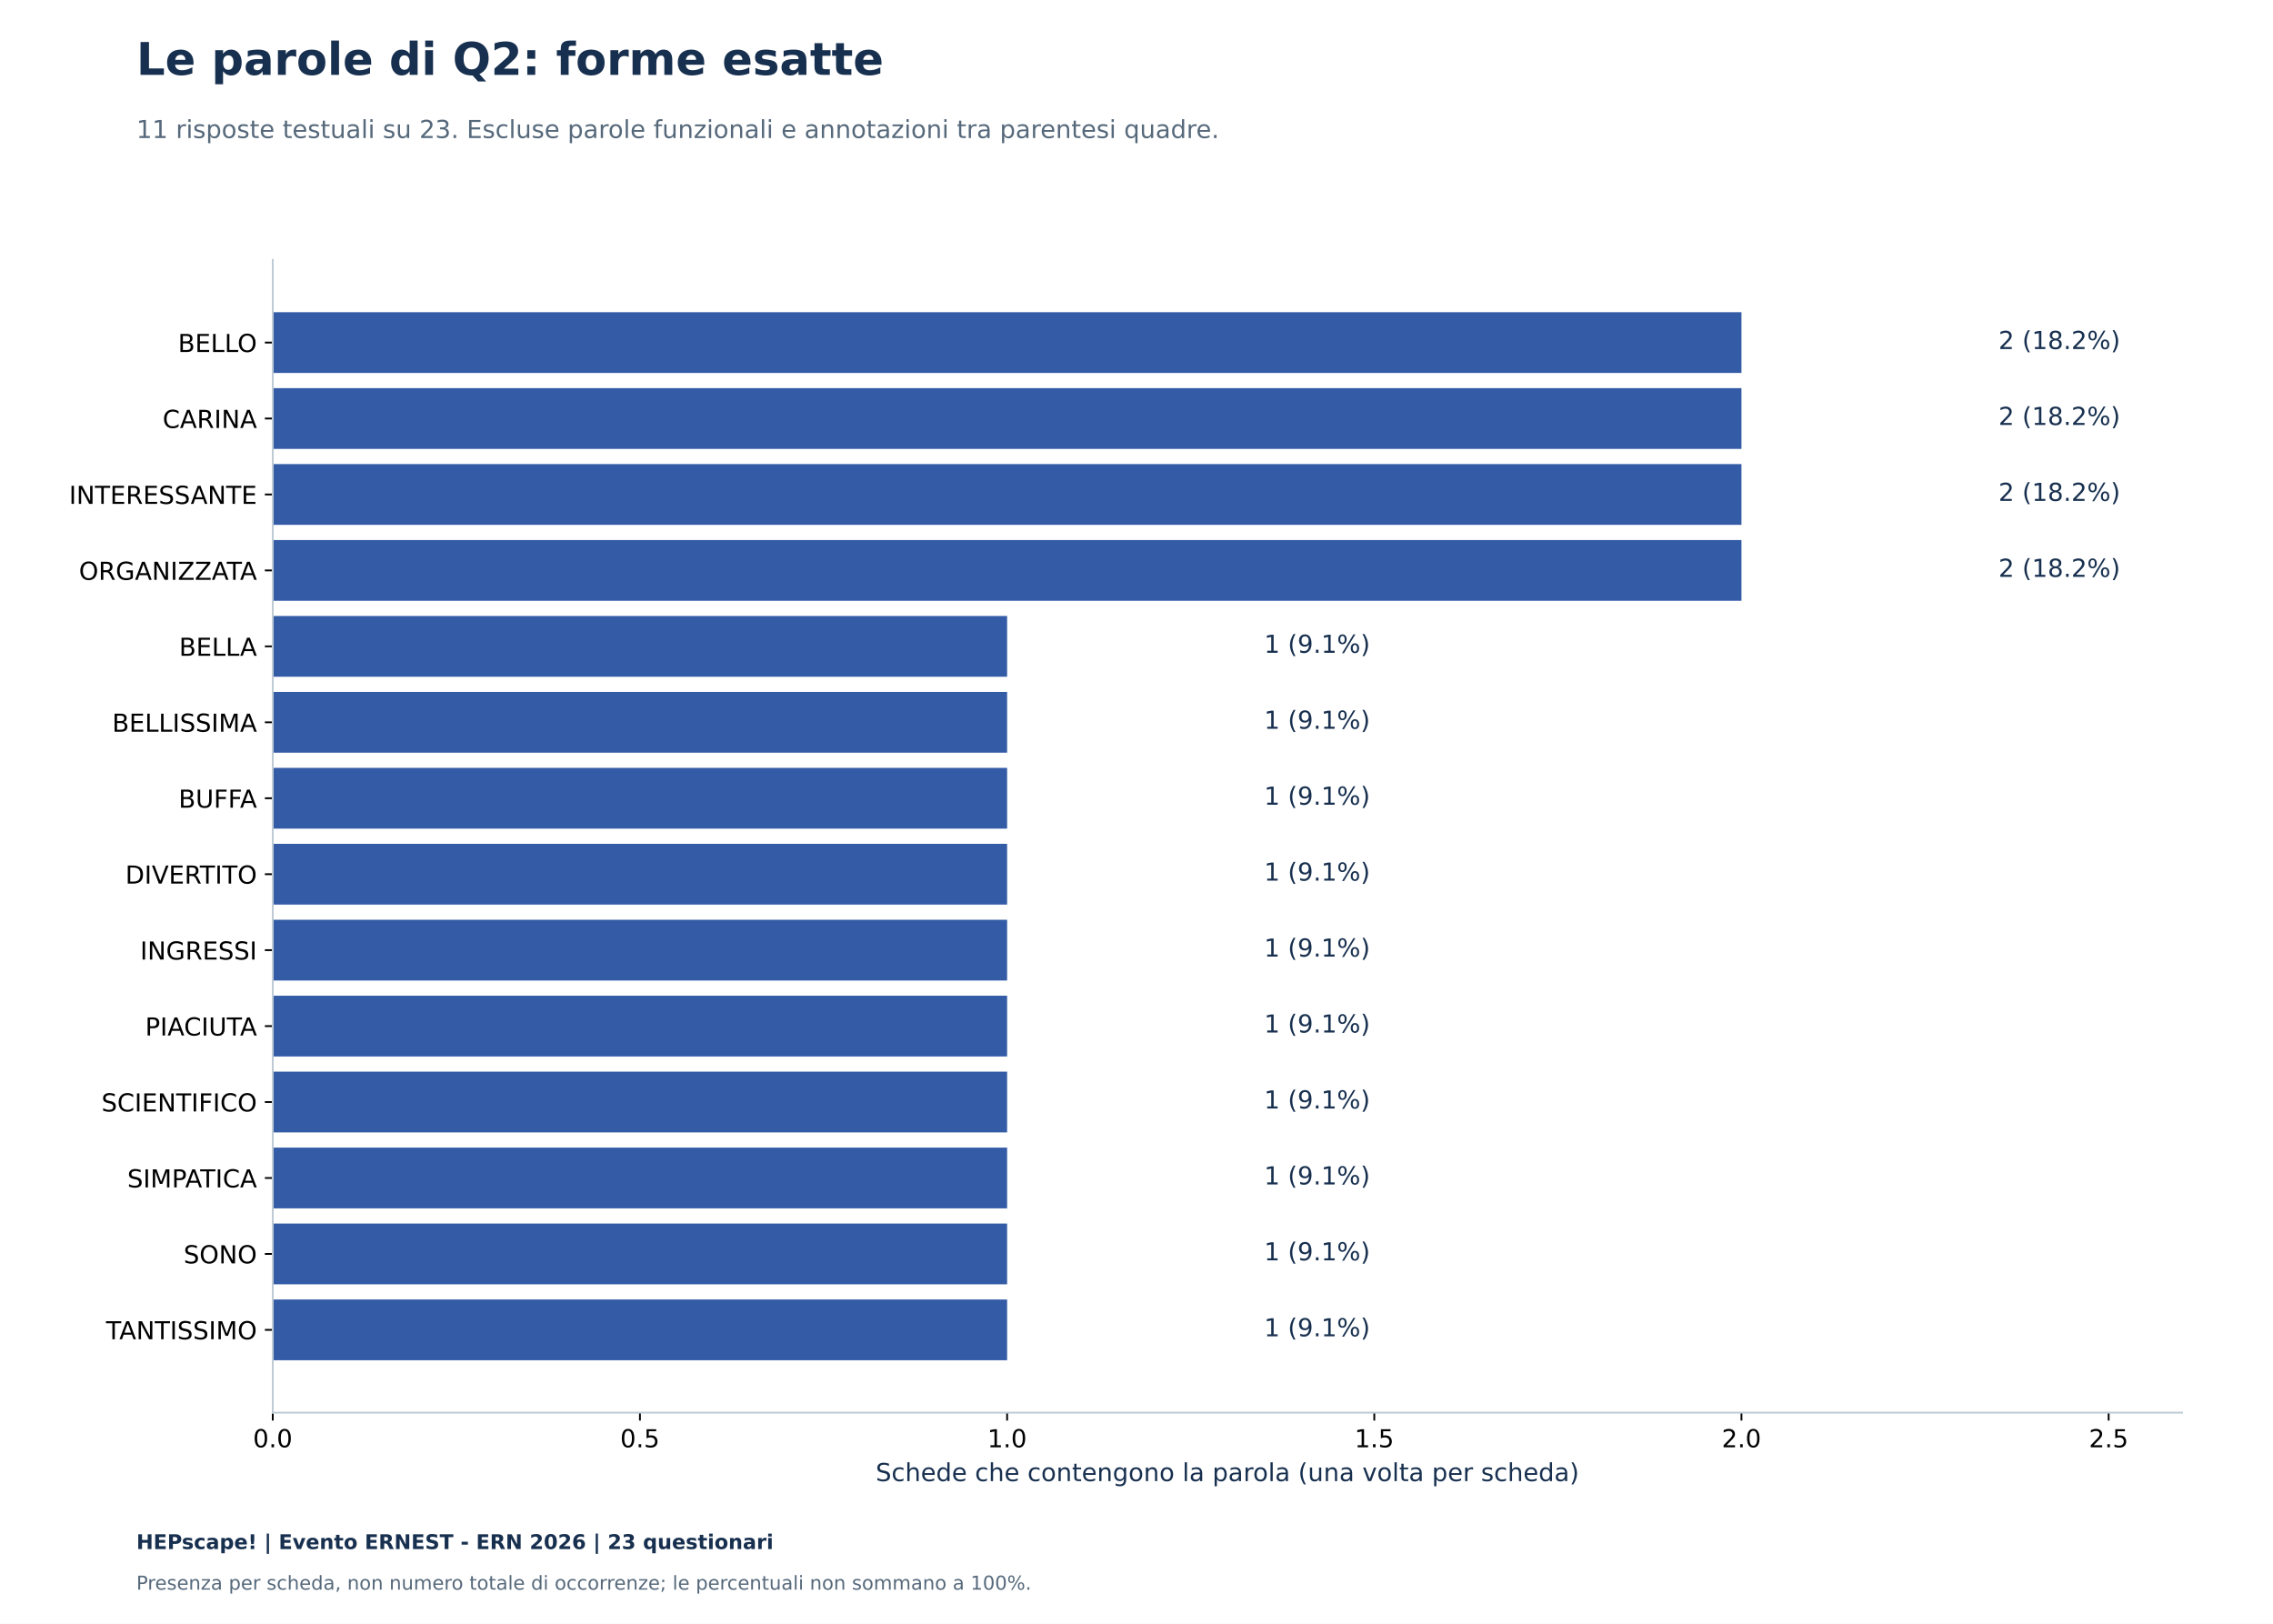
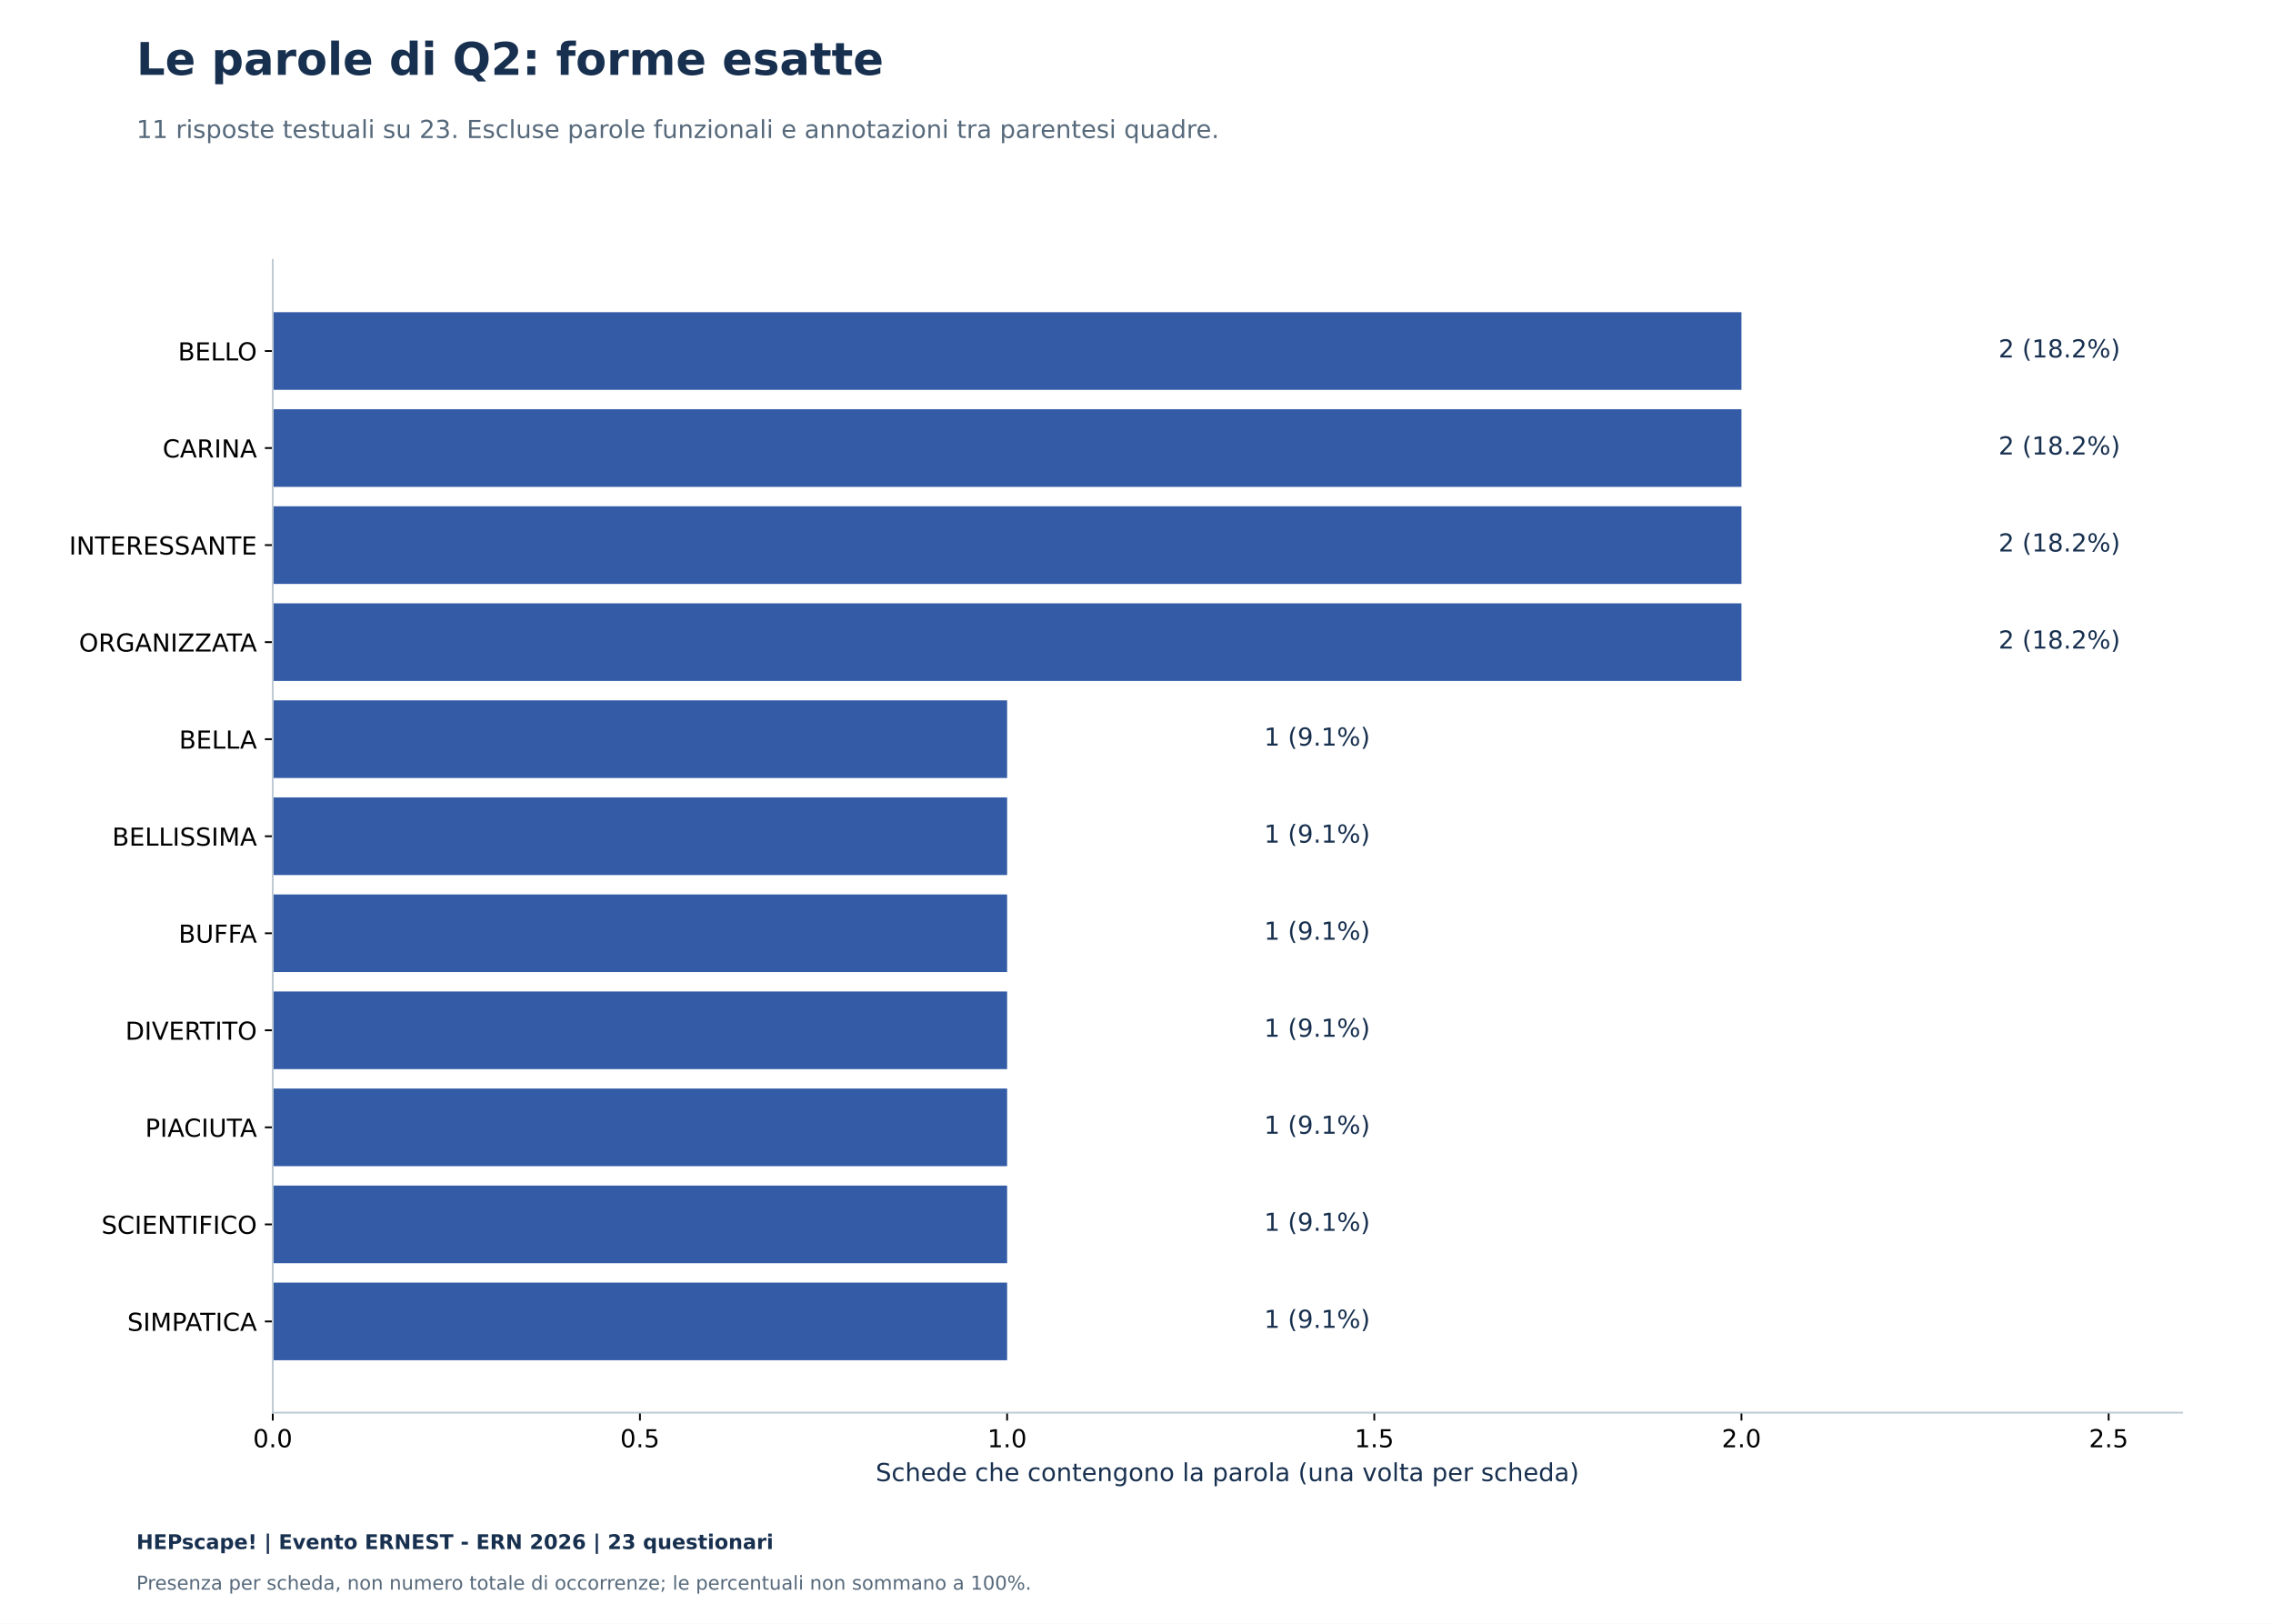
<svg xmlns="http://www.w3.org/2000/svg" xmlns:xlink="http://www.w3.org/1999/xlink" width="1008pt" height="720pt" viewBox="0 0 1008 720" version="1.1">
  <defs>
    <style type="text/css">*{stroke-linejoin: round; stroke-linecap: butt}</style>
  </defs>
  <g id="figure_1">
    <g id="patch_1">
      <path d="M 0 720  L 1008 720  L 1008 0  L 0 0  z " style="fill: #ffffff" />
    </g>
    <g id="axes_1">
      <g id="patch_2">
        <path d="M 120.96 626.4  L 967.68 626.4  L 967.68 115.2  L 120.96 115.2  z " style="fill: #ffffff" />
      </g>
      <g id="patch_3">
-         <path d="M 120.96 138.436  L 772.283 138.436  L 772.283 165.377  L 120.96 165.377  z " clip-path="url(#pf6f02ccadc)" style="fill: #335ba6" />
+         <path d="M 120.96 138.436  L 772.283 138.436  L 772.283 172.861  L 120.96 172.861  z " clip-path="url(#p25e4527cae)" style="fill: #335ba6" />
      </g>
      <g id="patch_4">
-         <path d="M 120.96 172.112  L 772.283 172.112  L 772.283 199.053  L 120.96 199.053  z " clip-path="url(#pf6f02ccadc)" style="fill: #335ba6" />
+         <path d="M 120.96 181.467  L 772.283 181.467  L 772.283 215.891  L 120.96 215.891  z " clip-path="url(#p25e4527cae)" style="fill: #335ba6" />
      </g>
      <g id="patch_5">
-         <path d="M 120.96 205.788  L 772.283 205.788  L 772.283 232.729  L 120.96 232.729  z " clip-path="url(#pf6f02ccadc)" style="fill: #335ba6" />
+         <path d="M 120.96 224.497  L 772.283 224.497  L 772.283 258.921  L 120.96 258.921  z " clip-path="url(#p25e4527cae)" style="fill: #335ba6" />
      </g>
      <g id="patch_6">
-         <path d="M 120.96 239.464  L 772.283 239.464  L 772.283 266.405  L 120.96 266.405  z " clip-path="url(#pf6f02ccadc)" style="fill: #335ba6" />
+         <path d="M 120.96 267.527  L 772.283 267.527  L 772.283 301.952  L 120.96 301.952  z " clip-path="url(#p25e4527cae)" style="fill: #335ba6" />
      </g>
      <g id="patch_7">
-         <path d="M 120.96 273.14  L 446.622 273.14  L 446.622 300.081  L 120.96 300.081  z " clip-path="url(#pf6f02ccadc)" style="fill: #335ba6" />
+         <path d="M 120.96 310.558  L 446.622 310.558  L 446.622 344.982  L 120.96 344.982  z " clip-path="url(#p25e4527cae)" style="fill: #335ba6" />
      </g>
      <g id="patch_8">
-         <path d="M 120.96 306.816  L 446.622 306.816  L 446.622 333.757  L 120.96 333.757  z " clip-path="url(#pf6f02ccadc)" style="fill: #335ba6" />
+         <path d="M 120.96 353.588  L 446.622 353.588  L 446.622 388.012  L 120.96 388.012  z " clip-path="url(#p25e4527cae)" style="fill: #335ba6" />
      </g>
      <g id="patch_9">
-         <path d="M 120.96 340.492  L 446.622 340.492  L 446.622 367.432  L 120.96 367.432  z " clip-path="url(#pf6f02ccadc)" style="fill: #335ba6" />
+         <path d="M 120.96 396.618  L 446.622 396.618  L 446.622 431.042  L 120.96 431.042  z " clip-path="url(#p25e4527cae)" style="fill: #335ba6" />
      </g>
      <g id="patch_10">
-         <path d="M 120.96 374.168  L 446.622 374.168  L 446.622 401.108  L 120.96 401.108  z " clip-path="url(#pf6f02ccadc)" style="fill: #335ba6" />
+         <path d="M 120.96 439.648  L 446.622 439.648  L 446.622 474.073  L 120.96 474.073  z " clip-path="url(#p25e4527cae)" style="fill: #335ba6" />
      </g>
      <g id="patch_11">
-         <path d="M 120.96 407.843  L 446.622 407.843  L 446.622 434.784  L 120.96 434.784  z " clip-path="url(#pf6f02ccadc)" style="fill: #335ba6" />
+         <path d="M 120.96 482.679  L 446.622 482.679  L 446.622 517.103  L 120.96 517.103  z " clip-path="url(#p25e4527cae)" style="fill: #335ba6" />
      </g>
      <g id="patch_12">
-         <path d="M 120.96 441.519  L 446.622 441.519  L 446.622 468.46  L 120.96 468.46  z " clip-path="url(#pf6f02ccadc)" style="fill: #335ba6" />
+         <path d="M 120.96 525.709  L 446.622 525.709  L 446.622 560.133  L 120.96 560.133  z " clip-path="url(#p25e4527cae)" style="fill: #335ba6" />
      </g>
      <g id="patch_13">
-         <path d="M 120.96 475.195  L 446.622 475.195  L 446.622 502.136  L 120.96 502.136  z " clip-path="url(#pf6f02ccadc)" style="fill: #335ba6" />
-       </g>
-       <g id="patch_14">
-         <path d="M 120.96 508.871  L 446.622 508.871  L 446.622 535.812  L 120.96 535.812  z " clip-path="url(#pf6f02ccadc)" style="fill: #335ba6" />
-       </g>
-       <g id="patch_15">
-         <path d="M 120.96 542.547  L 446.622 542.547  L 446.622 569.488  L 120.96 569.488  z " clip-path="url(#pf6f02ccadc)" style="fill: #335ba6" />
-       </g>
-       <g id="patch_16">
-         <path d="M 120.96 576.223  L 446.622 576.223  L 446.622 603.164  L 120.96 603.164  z " clip-path="url(#pf6f02ccadc)" style="fill: #335ba6" />
+         <path d="M 120.96 568.739  L 446.622 568.739  L 446.622 603.164  L 120.96 603.164  z " clip-path="url(#p25e4527cae)" style="fill: #335ba6" />
      </g>
      <g id="matplotlib.axis_1">
        <g id="xtick_1">
          <g id="line2d_1">
            <defs>
-               <path id="m0ad5a6a40b" d="M 0 0  L 0 3.5  " style="stroke: #000000; stroke-width: 0.8" />
+               <path id="m3dd757b43d" d="M 0 0  L 0 3.5  " style="stroke: #000000; stroke-width: 0.8" />
            </defs>
            <g>
-               <use xlink:href="#m0ad5a6a40b" x="120.96" y="626.4" style="stroke: #000000; stroke-width: 0.8" />
+               <use xlink:href="#m3dd757b43d" x="120.96" y="626.4" style="stroke: #000000; stroke-width: 0.8" />
            </g>
          </g>
          <g id="text_1">
            <text style="font-size: 11px; font-family: 'DejaVu Sans'; text-anchor: middle" x="120.96" y="641.757" transform="rotate(-0 120.96 641.7574)">0.0</text>
          </g>
        </g>
        <g id="xtick_2">
          <g id="line2d_2">
            <g>
-               <use xlink:href="#m0ad5a6a40b" x="283.791" y="626.4" style="stroke: #000000; stroke-width: 0.8" />
+               <use xlink:href="#m3dd757b43d" x="283.791" y="626.4" style="stroke: #000000; stroke-width: 0.8" />
            </g>
          </g>
          <g id="text_2">
            <text style="font-size: 11px; font-family: 'DejaVu Sans'; text-anchor: middle" x="283.791" y="641.757" transform="rotate(-0 283.7908 641.7574)">0.5</text>
          </g>
        </g>
        <g id="xtick_3">
          <g id="line2d_3">
            <g>
-               <use xlink:href="#m0ad5a6a40b" x="446.622" y="626.4" style="stroke: #000000; stroke-width: 0.8" />
+               <use xlink:href="#m3dd757b43d" x="446.622" y="626.4" style="stroke: #000000; stroke-width: 0.8" />
            </g>
          </g>
          <g id="text_3">
            <text style="font-size: 11px; font-family: 'DejaVu Sans'; text-anchor: middle" x="446.622" y="641.757" transform="rotate(-0 446.6215 641.7574)">1.0</text>
          </g>
        </g>
        <g id="xtick_4">
          <g id="line2d_4">
            <g>
-               <use xlink:href="#m0ad5a6a40b" x="609.452" y="626.4" style="stroke: #000000; stroke-width: 0.8" />
+               <use xlink:href="#m3dd757b43d" x="609.452" y="626.4" style="stroke: #000000; stroke-width: 0.8" />
            </g>
          </g>
          <g id="text_4">
            <text style="font-size: 11px; font-family: 'DejaVu Sans'; text-anchor: middle" x="609.452" y="641.757" transform="rotate(-0 609.4523 641.7574)">1.5</text>
          </g>
        </g>
        <g id="xtick_5">
          <g id="line2d_5">
            <g>
-               <use xlink:href="#m0ad5a6a40b" x="772.283" y="626.4" style="stroke: #000000; stroke-width: 0.8" />
+               <use xlink:href="#m3dd757b43d" x="772.283" y="626.4" style="stroke: #000000; stroke-width: 0.8" />
            </g>
          </g>
          <g id="text_5">
            <text style="font-size: 11px; font-family: 'DejaVu Sans'; text-anchor: middle" x="772.283" y="641.757" transform="rotate(-0 772.2831 641.7574)">2.0</text>
          </g>
        </g>
        <g id="xtick_6">
          <g id="line2d_6">
            <g>
-               <use xlink:href="#m0ad5a6a40b" x="935.114" y="626.4" style="stroke: #000000; stroke-width: 0.8" />
+               <use xlink:href="#m3dd757b43d" x="935.114" y="626.4" style="stroke: #000000; stroke-width: 0.8" />
            </g>
          </g>
          <g id="text_6">
            <text style="font-size: 11px; font-family: 'DejaVu Sans'; text-anchor: middle" x="935.114" y="641.757" transform="rotate(-0 935.1138 641.7574)">2.5</text>
          </g>
        </g>
        <g id="text_7">
          <text style="font-size: 11px; font-family: 'DejaVu Sans'; text-anchor: middle; fill: #18304f" x="544.32" y="656.758" transform="rotate(-0 544.32 656.7583)">Schede che contengono la parola (una volta per scheda)</text>
        </g>
      </g>
      <g id="matplotlib.axis_2">
        <g id="ytick_1">
          <g id="line2d_7">
            <defs>
-               <path id="m5f9df7cb1b" d="M 0 0  L -3.5 0  " style="stroke: #000000; stroke-width: 0.8" />
+               <path id="m25227212a8" d="M 0 0  L -3.5 0  " style="stroke: #000000; stroke-width: 0.8" />
            </defs>
            <g>
-               <use xlink:href="#m5f9df7cb1b" x="120.96" y="151.907" style="stroke: #000000; stroke-width: 0.8" />
+               <use xlink:href="#m25227212a8" x="120.96" y="155.648" style="stroke: #000000; stroke-width: 0.8" />
            </g>
          </g>
          <g id="text_8">
-             <text style="font-size: 11px; font-family: 'DejaVu Sans'; text-anchor: end" x="113.96" y="156.085" transform="rotate(-0 113.96 156.0854)">BELLO</text>
+             <text style="font-size: 11px; font-family: 'DejaVu Sans'; text-anchor: end" x="113.96" y="159.827" transform="rotate(-0 113.96 159.8272)">BELLO</text>
          </g>
        </g>
        <g id="ytick_2">
          <g id="line2d_8">
            <g>
-               <use xlink:href="#m5f9df7cb1b" x="120.96" y="185.583" style="stroke: #000000; stroke-width: 0.8" />
+               <use xlink:href="#m25227212a8" x="120.96" y="198.679" style="stroke: #000000; stroke-width: 0.8" />
            </g>
          </g>
          <g id="text_9">
-             <text style="font-size: 11px; font-family: 'DejaVu Sans'; text-anchor: end" x="113.96" y="189.761" transform="rotate(-0 113.96 189.7613)">CARINA</text>
+             <text style="font-size: 11px; font-family: 'DejaVu Sans'; text-anchor: end" x="113.96" y="202.857" transform="rotate(-0 113.96 202.8575)">CARINA</text>
          </g>
        </g>
        <g id="ytick_3">
          <g id="line2d_9">
            <g>
-               <use xlink:href="#m5f9df7cb1b" x="120.96" y="219.258" style="stroke: #000000; stroke-width: 0.8" />
+               <use xlink:href="#m25227212a8" x="120.96" y="241.709" style="stroke: #000000; stroke-width: 0.8" />
            </g>
          </g>
          <g id="text_10">
-             <text style="font-size: 11px; font-family: 'DejaVu Sans'; text-anchor: end" x="113.96" y="223.437" transform="rotate(-0 113.96 223.4372)">INTERESSANTE</text>
+             <text style="font-size: 11px; font-family: 'DejaVu Sans'; text-anchor: end" x="113.96" y="245.888" transform="rotate(-0 113.96 245.8878)">INTERESSANTE</text>
          </g>
        </g>
        <g id="ytick_4">
          <g id="line2d_10">
            <g>
-               <use xlink:href="#m5f9df7cb1b" x="120.96" y="252.934" style="stroke: #000000; stroke-width: 0.8" />
+               <use xlink:href="#m25227212a8" x="120.96" y="284.739" style="stroke: #000000; stroke-width: 0.8" />
            </g>
          </g>
          <g id="text_11">
-             <text style="font-size: 11px; font-family: 'DejaVu Sans'; text-anchor: end" x="113.96" y="257.113" transform="rotate(-0 113.96 257.1131)">ORGANIZZATA</text>
+             <text style="font-size: 11px; font-family: 'DejaVu Sans'; text-anchor: end" x="113.96" y="288.918" transform="rotate(-0 113.96 288.9181)">ORGANIZZATA</text>
          </g>
        </g>
        <g id="ytick_5">
          <g id="line2d_11">
            <g>
-               <use xlink:href="#m5f9df7cb1b" x="120.96" y="286.61" style="stroke: #000000; stroke-width: 0.8" />
+               <use xlink:href="#m25227212a8" x="120.96" y="327.77" style="stroke: #000000; stroke-width: 0.8" />
            </g>
          </g>
          <g id="text_12">
-             <text style="font-size: 11px; font-family: 'DejaVu Sans'; text-anchor: end" x="113.96" y="290.789" transform="rotate(-0 113.96 290.789)">BELLA</text>
+             <text style="font-size: 11px; font-family: 'DejaVu Sans'; text-anchor: end" x="113.96" y="331.948" transform="rotate(-0 113.96 331.9484)">BELLA</text>
          </g>
        </g>
        <g id="ytick_6">
          <g id="line2d_12">
            <g>
-               <use xlink:href="#m5f9df7cb1b" x="120.96" y="320.286" style="stroke: #000000; stroke-width: 0.8" />
+               <use xlink:href="#m25227212a8" x="120.96" y="370.8" style="stroke: #000000; stroke-width: 0.8" />
            </g>
          </g>
          <g id="text_13">
-             <text style="font-size: 11px; font-family: 'DejaVu Sans'; text-anchor: end" x="113.96" y="324.465" transform="rotate(-0 113.96 324.4649)">BELLISSIMA</text>
+             <text style="font-size: 11px; font-family: 'DejaVu Sans'; text-anchor: end" x="113.96" y="374.979" transform="rotate(-0 113.96 374.9787)">BELLISSIMA</text>
          </g>
        </g>
        <g id="ytick_7">
          <g id="line2d_13">
            <g>
-               <use xlink:href="#m5f9df7cb1b" x="120.96" y="353.962" style="stroke: #000000; stroke-width: 0.8" />
+               <use xlink:href="#m25227212a8" x="120.96" y="413.83" style="stroke: #000000; stroke-width: 0.8" />
            </g>
          </g>
          <g id="text_14">
-             <text style="font-size: 11px; font-family: 'DejaVu Sans'; text-anchor: end" x="113.96" y="358.141" transform="rotate(-0 113.96 358.1408)">BUFFA</text>
+             <text style="font-size: 11px; font-family: 'DejaVu Sans'; text-anchor: end" x="113.96" y="418.009" transform="rotate(-0 113.96 418.009)">BUFFA</text>
          </g>
        </g>
        <g id="ytick_8">
          <g id="line2d_14">
            <g>
-               <use xlink:href="#m5f9df7cb1b" x="120.96" y="387.638" style="stroke: #000000; stroke-width: 0.8" />
+               <use xlink:href="#m25227212a8" x="120.96" y="456.861" style="stroke: #000000; stroke-width: 0.8" />
            </g>
          </g>
          <g id="text_15">
-             <text style="font-size: 11px; font-family: 'DejaVu Sans'; text-anchor: end" x="113.96" y="391.817" transform="rotate(-0 113.96 391.8167)">DIVERTITO</text>
+             <text style="font-size: 11px; font-family: 'DejaVu Sans'; text-anchor: end" x="113.96" y="461.039" transform="rotate(-0 113.96 461.0393)">DIVERTITO</text>
          </g>
        </g>
        <g id="ytick_9">
          <g id="line2d_15">
            <g>
-               <use xlink:href="#m5f9df7cb1b" x="120.96" y="421.314" style="stroke: #000000; stroke-width: 0.8" />
+               <use xlink:href="#m25227212a8" x="120.96" y="499.891" style="stroke: #000000; stroke-width: 0.8" />
            </g>
          </g>
          <g id="text_16">
-             <text style="font-size: 11px; font-family: 'DejaVu Sans'; text-anchor: end" x="113.96" y="425.493" transform="rotate(-0 113.96 425.4925)">INGRESSI</text>
+             <text style="font-size: 11px; font-family: 'DejaVu Sans'; text-anchor: end" x="113.96" y="504.07" transform="rotate(-0 113.96 504.0696)">PIACIUTA</text>
          </g>
        </g>
        <g id="ytick_10">
          <g id="line2d_16">
            <g>
-               <use xlink:href="#m5f9df7cb1b" x="120.96" y="454.99" style="stroke: #000000; stroke-width: 0.8" />
+               <use xlink:href="#m25227212a8" x="120.96" y="542.921" style="stroke: #000000; stroke-width: 0.8" />
            </g>
          </g>
          <g id="text_17">
-             <text style="font-size: 11px; font-family: 'DejaVu Sans'; text-anchor: end" x="113.96" y="459.168" transform="rotate(-0 113.96 459.1684)">PIACIUTA</text>
+             <text style="font-size: 11px; font-family: 'DejaVu Sans'; text-anchor: end" x="113.96" y="547.1" transform="rotate(-0 113.96 547.0999)">SCIENTIFICO</text>
          </g>
        </g>
        <g id="ytick_11">
          <g id="line2d_17">
            <g>
-               <use xlink:href="#m5f9df7cb1b" x="120.96" y="488.666" style="stroke: #000000; stroke-width: 0.8" />
+               <use xlink:href="#m25227212a8" x="120.96" y="585.952" style="stroke: #000000; stroke-width: 0.8" />
            </g>
          </g>
          <g id="text_18">
-             <text style="font-size: 11px; font-family: 'DejaVu Sans'; text-anchor: end" x="113.96" y="492.844" transform="rotate(-0 113.96 492.8443)">SCIENTIFICO</text>
-           </g>
-         </g>
-         <g id="ytick_12">
-           <g id="line2d_18">
-             <g>
-               <use xlink:href="#m5f9df7cb1b" x="120.96" y="522.342" style="stroke: #000000; stroke-width: 0.8" />
-             </g>
-           </g>
-           <g id="text_19">
-             <text style="font-size: 11px; font-family: 'DejaVu Sans'; text-anchor: end" x="113.96" y="526.52" transform="rotate(-0 113.96 526.5202)">SIMPATICA</text>
-           </g>
-         </g>
-         <g id="ytick_13">
-           <g id="line2d_19">
-             <g>
-               <use xlink:href="#m5f9df7cb1b" x="120.96" y="556.017" style="stroke: #000000; stroke-width: 0.8" />
-             </g>
-           </g>
-           <g id="text_20">
-             <text style="font-size: 11px; font-family: 'DejaVu Sans'; text-anchor: end" x="113.96" y="560.196" transform="rotate(-0 113.96 560.1961)">SONO</text>
-           </g>
-         </g>
-         <g id="ytick_14">
-           <g id="line2d_20">
-             <g>
-               <use xlink:href="#m5f9df7cb1b" x="120.96" y="589.693" style="stroke: #000000; stroke-width: 0.8" />
-             </g>
-           </g>
-           <g id="text_21">
-             <text style="font-size: 11px; font-family: 'DejaVu Sans'; text-anchor: end" x="113.96" y="593.872" transform="rotate(-0 113.96 593.872)">TANTISSIMO</text>
-           </g>
-         </g>
-       </g>
-       <g id="patch_17">
+             <text style="font-size: 11px; font-family: 'DejaVu Sans'; text-anchor: end" x="113.96" y="590.13" transform="rotate(-0 113.96 590.1302)">SIMPATICA</text>
+           </g>
+         </g>
+       </g>
+       <g id="patch_14">
        <path d="M 120.96 626.4  L 120.96 115.2  " style="fill: none; stroke: #becbd5; stroke-width: 0.8; stroke-linejoin: miter; stroke-linecap: square" />
      </g>
-       <g id="patch_18">
+       <g id="patch_15">
        <path d="M 120.96 626.4  L 967.68 626.4  " style="fill: none; stroke: #becbd5; stroke-width: 0.8; stroke-linejoin: miter; stroke-linecap: square" />
      </g>
+       <g id="text_19">
+         <text style="font-size: 11px; font-family: 'DejaVu Sans'; text-anchor: start; fill: #18304f" x="886.265" y="158.506" transform="rotate(-0 886.2646 158.5059)">2 (18.2%)</text>
+       </g>
+       <g id="text_20">
+         <text style="font-size: 11px; font-family: 'DejaVu Sans'; text-anchor: start; fill: #18304f" x="886.265" y="201.536" transform="rotate(-0 886.2646 201.5362)">2 (18.2%)</text>
+       </g>
+       <g id="text_21">
+         <text style="font-size: 11px; font-family: 'DejaVu Sans'; text-anchor: start; fill: #18304f" x="886.265" y="244.567" transform="rotate(-0 886.2646 244.5665)">2 (18.2%)</text>
+       </g>
      <g id="text_22">
-         <text style="font-size: 11px; font-family: 'DejaVu Sans'; text-anchor: start; fill: #18304f" x="886.265" y="154.764" transform="rotate(-0 886.2646 154.7641)">2 (18.2%)</text>
+         <text style="font-size: 11px; font-family: 'DejaVu Sans'; text-anchor: start; fill: #18304f" x="886.265" y="287.597" transform="rotate(-0 886.2646 287.5968)">2 (18.2%)</text>
      </g>
      <g id="text_23">
-         <text style="font-size: 11px; font-family: 'DejaVu Sans'; text-anchor: start; fill: #18304f" x="886.265" y="188.44" transform="rotate(-0 886.2646 188.44)">2 (18.2%)</text>
+         <text style="font-size: 11px; font-family: 'DejaVu Sans'; text-anchor: start; fill: #18304f" x="560.603" y="330.627" transform="rotate(-0 560.6031 330.6271)">1 (9.1%)</text>
      </g>
      <g id="text_24">
-         <text style="font-size: 11px; font-family: 'DejaVu Sans'; text-anchor: start; fill: #18304f" x="886.265" y="222.116" transform="rotate(-0 886.2646 222.1159)">2 (18.2%)</text>
+         <text style="font-size: 11px; font-family: 'DejaVu Sans'; text-anchor: start; fill: #18304f" x="560.603" y="373.657" transform="rotate(-0 560.6031 373.6574)">1 (9.1%)</text>
      </g>
      <g id="text_25">
-         <text style="font-size: 11px; font-family: 'DejaVu Sans'; text-anchor: start; fill: #18304f" x="886.265" y="255.792" transform="rotate(-0 886.2646 255.7918)">2 (18.2%)</text>
+         <text style="font-size: 11px; font-family: 'DejaVu Sans'; text-anchor: start; fill: #18304f" x="560.603" y="416.688" transform="rotate(-0 560.6031 416.6877)">1 (9.1%)</text>
      </g>
      <g id="text_26">
-         <text style="font-size: 11px; font-family: 'DejaVu Sans'; text-anchor: start; fill: #18304f" x="560.603" y="289.468" transform="rotate(-0 560.6031 289.4677)">1 (9.1%)</text>
+         <text style="font-size: 11px; font-family: 'DejaVu Sans'; text-anchor: start; fill: #18304f" x="560.603" y="459.718" transform="rotate(-0 560.6031 459.718)">1 (9.1%)</text>
      </g>
      <g id="text_27">
-         <text style="font-size: 11px; font-family: 'DejaVu Sans'; text-anchor: start; fill: #18304f" x="560.603" y="323.144" transform="rotate(-0 560.6031 323.1436)">1 (9.1%)</text>
+         <text style="font-size: 11px; font-family: 'DejaVu Sans'; text-anchor: start; fill: #18304f" x="560.603" y="502.748" transform="rotate(-0 560.6031 502.7483)">1 (9.1%)</text>
      </g>
      <g id="text_28">
-         <text style="font-size: 11px; font-family: 'DejaVu Sans'; text-anchor: start; fill: #18304f" x="560.603" y="356.819" transform="rotate(-0 560.6031 356.8195)">1 (9.1%)</text>
+         <text style="font-size: 11px; font-family: 'DejaVu Sans'; text-anchor: start; fill: #18304f" x="560.603" y="545.779" transform="rotate(-0 560.6031 545.7786)">1 (9.1%)</text>
      </g>
      <g id="text_29">
-         <text style="font-size: 11px; font-family: 'DejaVu Sans'; text-anchor: start; fill: #18304f" x="560.603" y="390.495" transform="rotate(-0 560.6031 390.4954)">1 (9.1%)</text>
-       </g>
-       <g id="text_30">
-         <text style="font-size: 11px; font-family: 'DejaVu Sans'; text-anchor: start; fill: #18304f" x="560.603" y="424.171" transform="rotate(-0 560.6031 424.1713)">1 (9.1%)</text>
-       </g>
-       <g id="text_31">
-         <text style="font-size: 11px; font-family: 'DejaVu Sans'; text-anchor: start; fill: #18304f" x="560.603" y="457.847" transform="rotate(-0 560.6031 457.8471)">1 (9.1%)</text>
-       </g>
-       <g id="text_32">
-         <text style="font-size: 11px; font-family: 'DejaVu Sans'; text-anchor: start; fill: #18304f" x="560.603" y="491.523" transform="rotate(-0 560.6031 491.523)">1 (9.1%)</text>
-       </g>
-       <g id="text_33">
-         <text style="font-size: 11px; font-family: 'DejaVu Sans'; text-anchor: start; fill: #18304f" x="560.603" y="525.199" transform="rotate(-0 560.6031 525.1989)">1 (9.1%)</text>
-       </g>
-       <g id="text_34">
-         <text style="font-size: 11px; font-family: 'DejaVu Sans'; text-anchor: start; fill: #18304f" x="560.603" y="558.875" transform="rotate(-0 560.6031 558.8748)">1 (9.1%)</text>
-       </g>
-       <g id="text_35">
-         <text style="font-size: 11px; font-family: 'DejaVu Sans'; text-anchor: start; fill: #18304f" x="560.603" y="592.551" transform="rotate(-0 560.6031 592.5507)">1 (9.1%)</text>
-       </g>
-     </g>
-     <g id="text_36">
+         <text style="font-size: 11px; font-family: 'DejaVu Sans'; text-anchor: start; fill: #18304f" x="560.603" y="588.809" transform="rotate(-0 560.6031 588.8089)">1 (9.1%)</text>
+       </g>
+     </g>
+     <g id="text_30">
      <text style="font-weight: 700; font-size: 20px; font-family: 'DejaVu Sans'; text-anchor: start; fill: #18304f" x="60.48" y="33.197" transform="rotate(-0 60.48 33.19687)">Le parole di Q2: forme esatte</text>
    </g>
-     <g id="text_37">
+     <g id="text_31">
      <text style="font-size: 11px; font-family: 'DejaVu Sans'; text-anchor: start; fill: #56697b" x="60.48" y="61.2" transform="rotate(-0 60.48 61.2)">11 risposte testuali su 23. Escluse parole funzionali e annotazioni tra parentesi quadre.</text>
    </g>
-     <g id="text_38">
+     <g id="text_32">
      <text style="font-weight: 700; font-size: 9px; font-family: 'DejaVu Sans'; text-anchor: start; fill: #18304f" x="60.48" y="686.88" transform="rotate(-0 60.48 686.88)">HEPscape! | Evento ERNEST - ERN 2026 | 23 questionari</text>
    </g>
-     <g id="text_39">
+     <g id="text_33">
      <text style="font-size: 8.5px; font-family: 'DejaVu Sans'; text-anchor: start; fill: #56697b" x="60.48" y="704.88" transform="rotate(-0 60.48 704.88)">Presenza per scheda, non numero totale di occorrenze; le percentuali non sommano a 100%.</text>
    </g>
  </g>
  <defs>
-     <clipPath id="pf6f02ccadc">
+     <clipPath id="p25e4527cae">
      <rect x="120.96" y="115.2" width="846.72" height="511.2" />
    </clipPath>
  </defs>
</svg>
